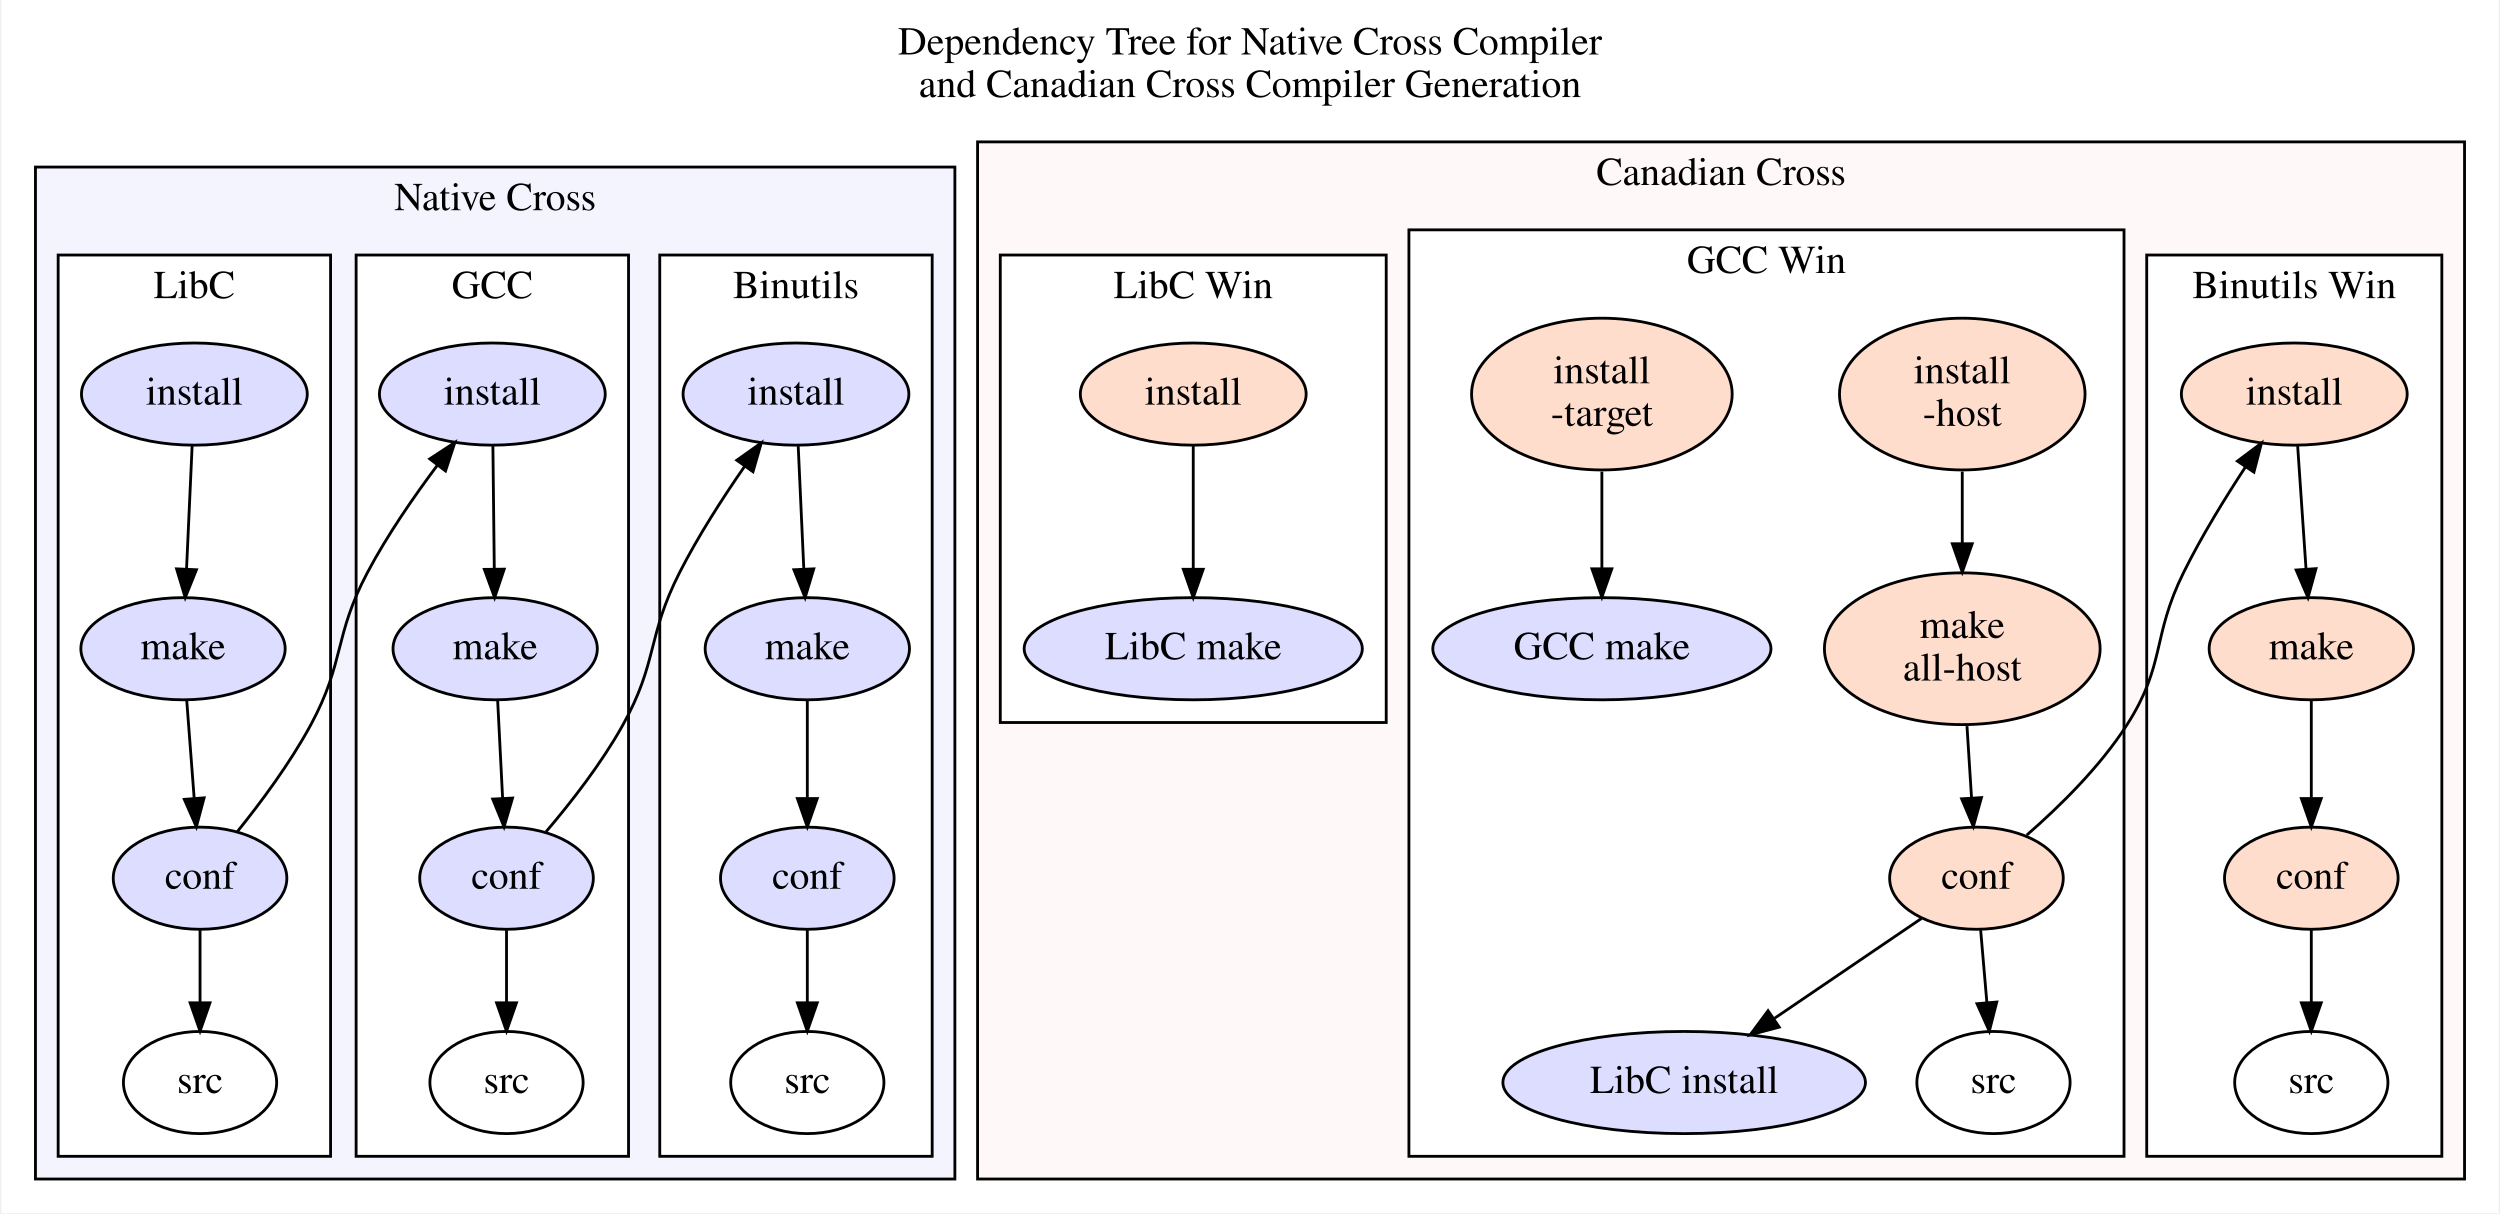
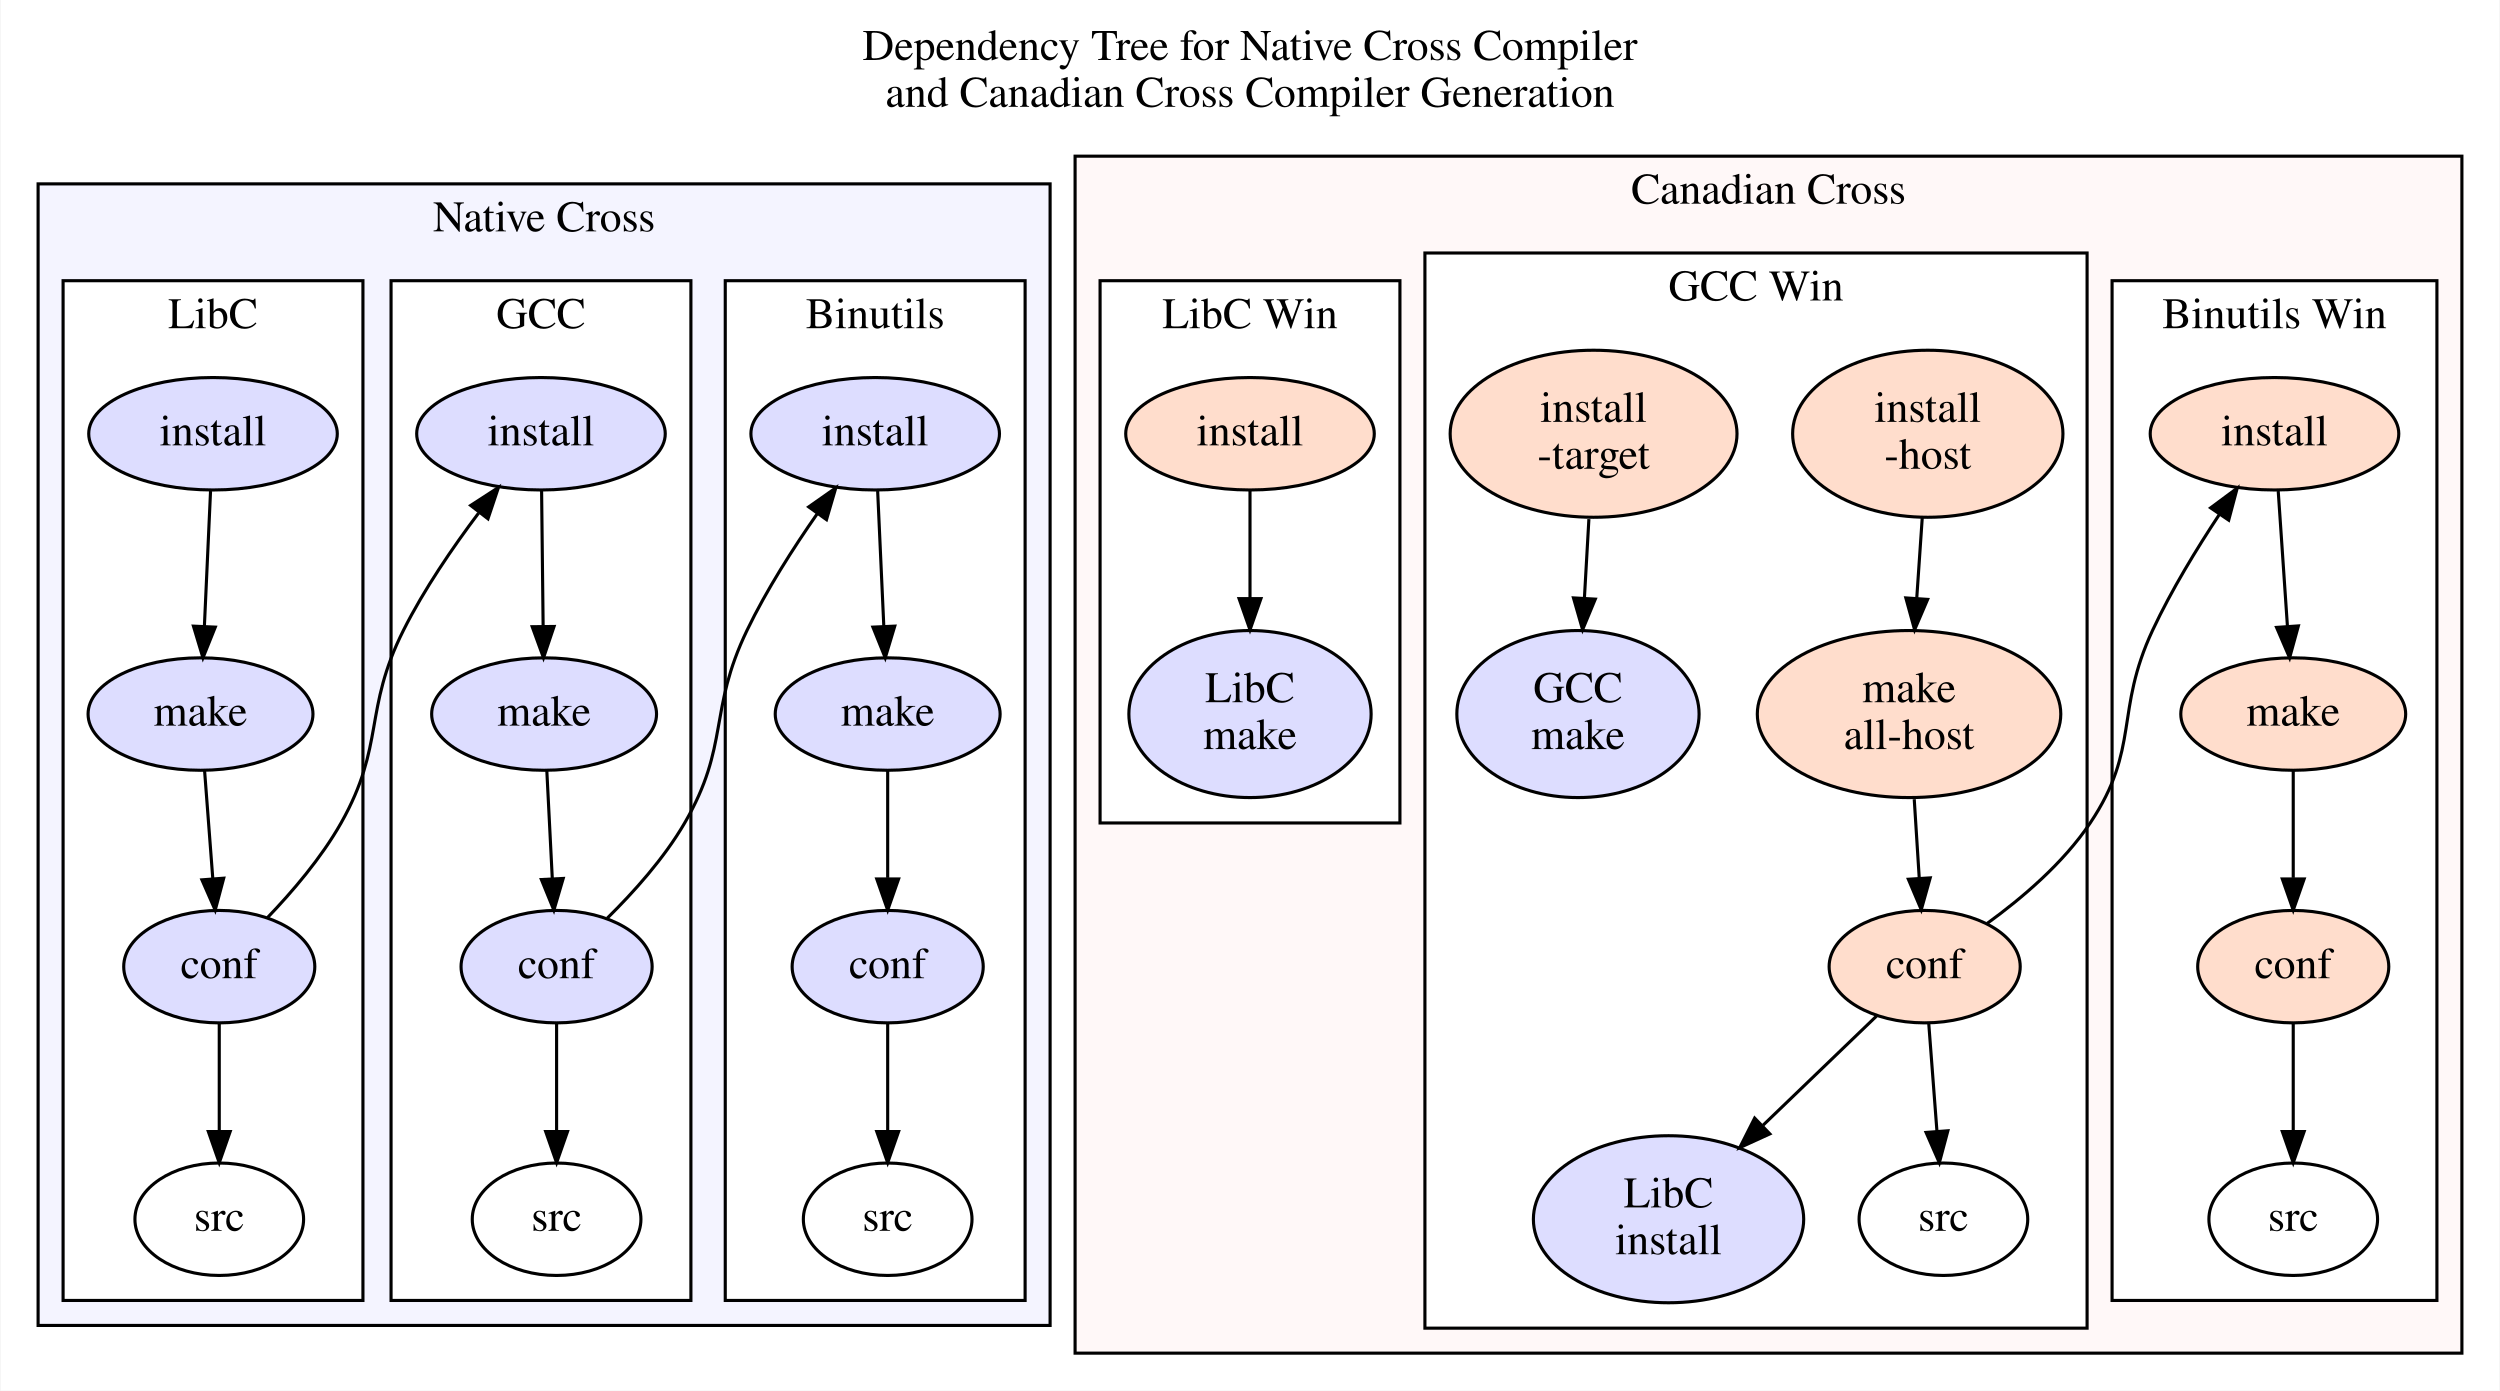
- <svg xmlns="http://www.w3.org/2000/svg" width="880pt" height="427pt" viewBox="0.00 0.00 880.00 427.48">
-   <g id="graph0" class="graph" transform="scale(1 1) rotate(0) translate(4 423.48)">
-     <polygon fill="white" stroke="transparent" points="-4,4 -4,-423.48 876,-423.48 876,4 -4,4" />
-     <text text-anchor="middle" x="436" y="-404.28" font-family="Times,serif" font-size="14.00">Dependency Tree for Native Cross Compiler</text>
-     <text text-anchor="middle" x="436" y="-389.28" font-family="Times,serif" font-size="14.00">and Canadian Cross Compiler Generation</text>
+ <svg xmlns="http://www.w3.org/2000/svg" width="800pt" height="445pt" viewBox="0.00 0.00 800.00 445.22">
+   <g id="graph0" class="graph" transform="scale(1 1) rotate(0) translate(4 441.22)">
+     <polygon fill="white" stroke="transparent" points="-4,4 -4,-441.22 796,-441.22 796,4 -4,4" />
+     <text text-anchor="middle" x="396" y="-422.02" font-family="Times,serif" font-size="14.00">Dependency Tree for Native Cross Compiler</text>
+     <text text-anchor="middle" x="396" y="-407.02" font-family="Times,serif" font-size="14.00">and Canadian Cross Compiler Generation</text>
    <g id="clust1" class="cluster">
-       <polygon fill="#f4f4ff" stroke="black" points="8,-8 8,-364.61 332,-364.61 332,-8 8,-8" />
-       <text text-anchor="middle" x="170" y="-349.41" font-family="Times,serif" font-size="14.00">Native Cross</text>
+       <polygon fill="#f4f4ff" stroke="black" points="8,-16.87 8,-382.35 332,-382.35 332,-16.87 8,-16.87" />
+       <text text-anchor="middle" x="170" y="-367.15" font-family="Times,serif" font-size="14.00">Native Cross</text>
    </g>
    <g id="clust2" class="cluster">
-       <polygon fill="white" stroke="black" points="228,-16 228,-333.61 324,-333.61 324,-16 228,-16" />
-       <text text-anchor="middle" x="276" y="-318.41" font-family="Times,serif" font-size="14.00">Binutils</text>
+       <polygon fill="white" stroke="black" points="228,-24.87 228,-351.35 324,-351.35 324,-24.87 228,-24.87" />
+       <text text-anchor="middle" x="276" y="-336.15" font-family="Times,serif" font-size="14.00">Binutils</text>
    </g>
    <g id="clust3" class="cluster">
-       <polygon fill="white" stroke="black" points="121,-16 121,-333.61 217,-333.61 217,-16 121,-16" />
-       <text text-anchor="middle" x="169" y="-318.41" font-family="Times,serif" font-size="14.00">GCC</text>
+       <polygon fill="white" stroke="black" points="121,-24.87 121,-351.35 217,-351.35 217,-24.87 121,-24.87" />
+       <text text-anchor="middle" x="169" y="-336.15" font-family="Times,serif" font-size="14.00">GCC</text>
    </g>
    <g id="clust4" class="cluster">
-       <polygon fill="white" stroke="black" points="16,-16 16,-333.61 112,-333.61 112,-16 16,-16" />
-       <text text-anchor="middle" x="64" y="-318.41" font-family="Times,serif" font-size="14.00">LibC</text>
+       <polygon fill="white" stroke="black" points="16,-24.87 16,-351.35 112,-351.35 112,-24.87 16,-24.87" />
+       <text text-anchor="middle" x="64" y="-336.15" font-family="Times,serif" font-size="14.00">LibC</text>
    </g>
    <g id="clust6" class="cluster">
-       <polygon fill="#fff8f8" stroke="black" points="340,-8 340,-373.48 864,-373.48 864,-8 340,-8" />
-       <text text-anchor="middle" x="602" y="-358.28" font-family="Times,serif" font-size="14.00">Canadian Cross</text>
+       <polygon fill="#fff8f8" stroke="black" points="340,-8 340,-391.22 784,-391.22 784,-8 340,-8" />
+       <text text-anchor="middle" x="562" y="-376.02" font-family="Times,serif" font-size="14.00">Canadian Cross</text>
    </g>
    <g id="clust7" class="cluster">
-       <polygon fill="white" stroke="black" points="752,-16 752,-333.61 856,-333.61 856,-16 752,-16" />
-       <text text-anchor="middle" x="804" y="-318.41" font-family="Times,serif" font-size="14.00">Binutils Win</text>
+       <polygon fill="white" stroke="black" points="672,-24.87 672,-351.35 776,-351.35 776,-24.87 672,-24.87" />
+       <text text-anchor="middle" x="724" y="-336.15" font-family="Times,serif" font-size="14.00">Binutils Win</text>
    </g>
    <g id="clust8" class="cluster">
-       <polygon fill="white" stroke="black" points="492,-16 492,-342.48 744,-342.48 744,-16 492,-16" />
-       <text text-anchor="middle" x="618" y="-327.28" font-family="Times,serif" font-size="14.00">GCC Win</text>
+       <polygon fill="white" stroke="black" points="452,-16 452,-360.22 664,-360.22 664,-16 452,-16" />
+       <text text-anchor="middle" x="558" y="-345.02" font-family="Times,serif" font-size="14.00">GCC Win</text>
    </g>
    <g id="clust10" class="cluster">
-       <polygon fill="white" stroke="black" points="348,-168.87 348,-333.61 484,-333.61 484,-168.87 348,-168.87" />
-       <text text-anchor="middle" x="416" y="-318.41" font-family="Times,serif" font-size="14.00">LibC Win</text>
+       <polygon fill="white" stroke="black" points="348,-177.74 348,-351.35 444,-351.35 444,-177.74 348,-177.74" />
+       <text text-anchor="middle" x="396" y="-336.15" font-family="Times,serif" font-size="14.00">LibC Win</text>
    </g>
    <g id="node1" class="node">
-       <ellipse fill="#ddddff" stroke="black" cx="276" cy="-284.61" rx="39.79" ry="18" />
-       <text text-anchor="middle" x="276" y="-280.91" font-family="Times,serif" font-size="14.00">install</text>
+       <ellipse fill="#ddddff" stroke="black" cx="276" cy="-302.35" rx="39.79" ry="18" />
+       <text text-anchor="middle" x="276" y="-298.65" font-family="Times,serif" font-size="14.00">install</text>
    </g>
    <g id="node2" class="node">
-       <ellipse fill="#ddddff" stroke="black" cx="280" cy="-194.87" rx="36" ry="18" />
-       <text text-anchor="middle" x="280" y="-191.17" font-family="Times,serif" font-size="14.00">make</text>
+       <ellipse fill="#ddddff" stroke="black" cx="280" cy="-212.61" rx="36" ry="18" />
+       <text text-anchor="middle" x="280" y="-208.91" font-family="Times,serif" font-size="14.00">make</text>
    </g>
    <g id="edge1" class="edge">
-       <path fill="none" stroke="black" d="M276.79,-266.28C277.35,-253.94 278.12,-237.12 278.76,-223.01" />
-       <polygon fill="black" stroke="black" points="282.27,-223.02 279.22,-212.87 275.27,-222.7 282.27,-223.02" />
+       <path fill="none" stroke="black" d="M276.79,-284.02C277.35,-271.68 278.12,-254.86 278.76,-240.75" />
+       <polygon fill="black" stroke="black" points="282.27,-240.76 279.22,-230.61 275.27,-240.44 282.27,-240.76" />
    </g>
    <g id="node3" class="node">
-       <ellipse fill="#ddddff" stroke="black" cx="280" cy="-114" rx="30.59" ry="18" />
-       <text text-anchor="middle" x="280" y="-110.3" font-family="Times,serif" font-size="14.00">conf</text>
+       <ellipse fill="#ddddff" stroke="black" cx="280" cy="-131.74" rx="30.59" ry="18" />
+       <text text-anchor="middle" x="280" y="-128.04" font-family="Times,serif" font-size="14.00">conf</text>
    </g>
    <g id="edge2" class="edge">
-       <path fill="none" stroke="black" d="M280,-176.76C280,-166.73 280,-153.84 280,-142.42" />
-       <polygon fill="black" stroke="black" points="283.5,-142.08 280,-132.08 276.5,-142.08 283.5,-142.08" />
+       <path fill="none" stroke="black" d="M280,-194.5C280,-184.47 280,-171.58 280,-160.16" />
+       <polygon fill="black" stroke="black" points="283.5,-159.82 280,-149.82 276.5,-159.82 283.5,-159.82" />
    </g>
    <g id="node4" class="node">
-       <ellipse fill="white" stroke="black" cx="280" cy="-42" rx="27" ry="18" />
-       <text text-anchor="middle" x="280" y="-38.3" font-family="Times,serif" font-size="14.00">src</text>
+       <ellipse fill="white" stroke="black" cx="280" cy="-50.87" rx="27" ry="18" />
+       <text text-anchor="middle" x="280" y="-47.17" font-family="Times,serif" font-size="14.00">src</text>
    </g>
    <g id="edge3" class="edge">
-       <path fill="none" stroke="black" d="M280,-95.7C280,-87.98 280,-78.71 280,-70.11" />
-       <polygon fill="black" stroke="black" points="283.5,-70.1 280,-60.1 276.5,-70.1 283.5,-70.1" />
+       <path fill="none" stroke="black" d="M280,-113.63C280,-103.6 280,-90.71 280,-79.29" />
+       <polygon fill="black" stroke="black" points="283.5,-78.95 280,-68.95 276.5,-78.95 283.5,-78.95" />
    </g>
    <g id="node5" class="node">
-       <ellipse fill="#ddddff" stroke="black" cx="169" cy="-284.61" rx="39.79" ry="18" />
-       <text text-anchor="middle" x="169" y="-280.91" font-family="Times,serif" font-size="14.00">install</text>
+       <ellipse fill="#ddddff" stroke="black" cx="169" cy="-302.35" rx="39.79" ry="18" />
+       <text text-anchor="middle" x="169" y="-298.65" font-family="Times,serif" font-size="14.00">install</text>
    </g>
    <g id="node6" class="node">
-       <ellipse fill="#ddddff" stroke="black" cx="170" cy="-194.87" rx="36" ry="18" />
-       <text text-anchor="middle" x="170" y="-191.17" font-family="Times,serif" font-size="14.00">make</text>
+       <ellipse fill="#ddddff" stroke="black" cx="170" cy="-212.61" rx="36" ry="18" />
+       <text text-anchor="middle" x="170" y="-208.91" font-family="Times,serif" font-size="14.00">make</text>
    </g>
    <g id="edge4" class="edge">
-       <path fill="none" stroke="black" d="M169.2,-266.28C169.34,-253.94 169.53,-237.12 169.69,-223.01" />
-       <polygon fill="black" stroke="black" points="173.19,-222.91 169.81,-212.87 166.19,-222.83 173.19,-222.91" />
+       <path fill="none" stroke="black" d="M169.2,-284.02C169.34,-271.68 169.53,-254.86 169.69,-240.75" />
+       <polygon fill="black" stroke="black" points="173.19,-240.65 169.81,-230.61 166.19,-240.57 173.19,-240.65" />
    </g>
    <g id="node7" class="node">
-       <ellipse fill="#ddddff" stroke="black" cx="174" cy="-114" rx="30.59" ry="18" />
-       <text text-anchor="middle" x="174" y="-110.3" font-family="Times,serif" font-size="14.00">conf</text>
+       <ellipse fill="#ddddff" stroke="black" cx="174" cy="-131.74" rx="30.59" ry="18" />
+       <text text-anchor="middle" x="174" y="-128.04" font-family="Times,serif" font-size="14.00">conf</text>
    </g>
    <g id="edge5" class="edge">
-       <path fill="none" stroke="black" d="M170.87,-176.76C171.38,-166.63 172.04,-153.57 172.63,-142.07" />
-       <polygon fill="black" stroke="black" points="176.12,-142.24 173.13,-132.08 169.13,-141.89 176.12,-142.24" />
+       <path fill="none" stroke="black" d="M170.87,-194.5C171.38,-184.37 172.04,-171.31 172.63,-159.81" />
+       <polygon fill="black" stroke="black" points="176.12,-159.98 173.13,-149.82 169.13,-159.63 176.12,-159.98" />
    </g>
    <g id="edge10" class="edge">
-       <path fill="none" stroke="black" d="M187.9,-130.35C196.55,-140.49 207.43,-154.38 215,-168 227.38,-190.27 223.44,-199.03 235,-221.74 241.55,-234.61 250.22,-248.06 257.9,-259.13" />
-       <polygon fill="black" stroke="black" points="255.15,-261.3 263.79,-267.43 260.86,-257.25 255.15,-261.3" />
+       <path fill="none" stroke="black" d="M190.21,-147.25C198.59,-155.49 208.42,-166.41 215,-177.74 229.48,-202.68 222.47,-213.5 235,-239.48 241.23,-252.39 249.78,-265.77 257.47,-276.77" />
+       <polygon fill="black" stroke="black" points="254.72,-278.93 263.39,-285.02 260.41,-274.85 254.72,-278.93" />
    </g>
    <g id="node8" class="node">
-       <ellipse fill="white" stroke="black" cx="174" cy="-42" rx="27" ry="18" />
-       <text text-anchor="middle" x="174" y="-38.3" font-family="Times,serif" font-size="14.00">src</text>
+       <ellipse fill="white" stroke="black" cx="174" cy="-50.87" rx="27" ry="18" />
+       <text text-anchor="middle" x="174" y="-47.17" font-family="Times,serif" font-size="14.00">src</text>
    </g>
    <g id="edge6" class="edge">
-       <path fill="none" stroke="black" d="M174,-95.7C174,-87.98 174,-78.71 174,-70.11" />
-       <polygon fill="black" stroke="black" points="177.5,-70.1 174,-60.1 170.5,-70.1 177.5,-70.1" />
+       <path fill="none" stroke="black" d="M174,-113.63C174,-103.6 174,-90.71 174,-79.29" />
+       <polygon fill="black" stroke="black" points="177.5,-78.95 174,-68.95 170.5,-78.95 177.5,-78.95" />
    </g>
    <g id="node9" class="node">
-       <ellipse fill="#ddddff" stroke="black" cx="64" cy="-284.61" rx="39.79" ry="18" />
-       <text text-anchor="middle" x="64" y="-280.91" font-family="Times,serif" font-size="14.00">install</text>
+       <ellipse fill="#ddddff" stroke="black" cx="64" cy="-302.35" rx="39.79" ry="18" />
+       <text text-anchor="middle" x="64" y="-298.65" font-family="Times,serif" font-size="14.00">install</text>
    </g>
    <g id="node10" class="node">
-       <ellipse fill="#ddddff" stroke="black" cx="60" cy="-194.87" rx="36" ry="18" />
-       <text text-anchor="middle" x="60" y="-191.17" font-family="Times,serif" font-size="14.00">make</text>
+       <ellipse fill="#ddddff" stroke="black" cx="60" cy="-212.61" rx="36" ry="18" />
+       <text text-anchor="middle" x="60" y="-208.91" font-family="Times,serif" font-size="14.00">make</text>
    </g>
    <g id="edge7" class="edge">
-       <path fill="none" stroke="black" d="M63.21,-266.28C62.65,-253.94 61.88,-237.12 61.24,-223.01" />
-       <polygon fill="black" stroke="black" points="64.73,-222.7 60.78,-212.87 57.73,-223.02 64.73,-222.7" />
+       <path fill="none" stroke="black" d="M63.21,-284.02C62.65,-271.68 61.88,-254.86 61.24,-240.75" />
+       <polygon fill="black" stroke="black" points="64.73,-240.44 60.78,-230.61 57.73,-240.76 64.73,-240.44" />
    </g>
    <g id="node11" class="node">
-       <ellipse fill="#ddddff" stroke="black" cx="66" cy="-114" rx="30.59" ry="18" />
-       <text text-anchor="middle" x="66" y="-110.3" font-family="Times,serif" font-size="14.00">conf</text>
+       <ellipse fill="#ddddff" stroke="black" cx="66" cy="-131.74" rx="30.59" ry="18" />
+       <text text-anchor="middle" x="66" y="-128.04" font-family="Times,serif" font-size="14.00">conf</text>
    </g>
    <g id="edge8" class="edge">
-       <path fill="none" stroke="black" d="M61.3,-176.76C62.07,-166.63 63.07,-153.57 63.94,-142.07" />
-       <polygon fill="black" stroke="black" points="67.43,-142.32 64.7,-132.08 60.45,-141.79 67.43,-142.32" />
+       <path fill="none" stroke="black" d="M61.3,-194.5C62.07,-184.37 63.07,-171.31 63.94,-159.81" />
+       <polygon fill="black" stroke="black" points="67.43,-160.06 64.7,-149.82 60.45,-159.53 67.43,-160.06" />
    </g>
    <g id="edge11" class="edge">
-       <path fill="none" stroke="black" d="M79.17,-130.46C87.38,-140.64 97.72,-154.53 105,-168 117.11,-190.42 113.07,-199.22 125,-221.74 131.98,-234.92 141.39,-248.54 149.71,-259.63" />
-       <polygon fill="black" stroke="black" points="146.94,-261.77 155.81,-267.57 152.5,-257.51 146.94,-261.77" />
+       <path fill="none" stroke="black" d="M81.39,-147.39C89.35,-155.67 98.7,-166.58 105,-177.74 119.17,-202.86 112.05,-213.71 125,-239.48 131.59,-252.58 140.76,-265.98 149.02,-276.95" />
+       <polygon fill="black" stroke="black" points="146.5,-279.4 155.39,-285.16 152.03,-275.12 146.5,-279.4" />
    </g>
    <g id="node12" class="node">
-       <ellipse fill="white" stroke="black" cx="66" cy="-42" rx="27" ry="18" />
-       <text text-anchor="middle" x="66" y="-38.3" font-family="Times,serif" font-size="14.00">src</text>
+       <ellipse fill="white" stroke="black" cx="66" cy="-50.87" rx="27" ry="18" />
+       <text text-anchor="middle" x="66" y="-47.17" font-family="Times,serif" font-size="14.00">src</text>
    </g>
    <g id="edge9" class="edge">
-       <path fill="none" stroke="black" d="M66,-95.7C66,-87.98 66,-78.71 66,-70.11" />
-       <polygon fill="black" stroke="black" points="69.5,-70.1 66,-60.1 62.5,-70.1 69.5,-70.1" />
+       <path fill="none" stroke="black" d="M66,-113.63C66,-103.6 66,-90.71 66,-79.29" />
+       <polygon fill="black" stroke="black" points="69.5,-78.95 66,-68.95 62.5,-78.95 69.5,-78.95" />
    </g>
    <g id="node13" class="node">
-       <ellipse fill="#ffddcc" stroke="black" cx="804" cy="-284.61" rx="39.79" ry="18" />
-       <text text-anchor="middle" x="804" y="-280.91" font-family="Times,serif" font-size="14.00">install</text>
+       <ellipse fill="#ffddcc" stroke="black" cx="724" cy="-302.35" rx="39.79" ry="18" />
+       <text text-anchor="middle" x="724" y="-298.65" font-family="Times,serif" font-size="14.00">install</text>
    </g>
    <g id="node14" class="node">
-       <ellipse fill="#ffddcc" stroke="black" cx="810" cy="-194.87" rx="36" ry="18" />
-       <text text-anchor="middle" x="810" y="-191.17" font-family="Times,serif" font-size="14.00">make</text>
+       <ellipse fill="#ffddcc" stroke="black" cx="730" cy="-212.61" rx="36" ry="18" />
+       <text text-anchor="middle" x="730" y="-208.91" font-family="Times,serif" font-size="14.00">make</text>
    </g>
    <g id="edge12" class="edge">
-       <path fill="none" stroke="black" d="M805.19,-266.28C806.03,-253.94 807.18,-237.12 808.14,-223.01" />
-       <polygon fill="black" stroke="black" points="811.65,-223.09 808.84,-212.87 804.66,-222.61 811.65,-223.09" />
+       <path fill="none" stroke="black" d="M725.19,-284.02C726.03,-271.68 727.18,-254.86 728.14,-240.75" />
+       <polygon fill="black" stroke="black" points="731.65,-240.83 728.84,-230.61 724.66,-240.35 731.65,-240.83" />
    </g>
    <g id="node15" class="node">
-       <ellipse fill="#ffddcc" stroke="black" cx="810" cy="-114" rx="30.59" ry="18" />
-       <text text-anchor="middle" x="810" y="-110.3" font-family="Times,serif" font-size="14.00">conf</text>
+       <ellipse fill="#ffddcc" stroke="black" cx="730" cy="-131.74" rx="30.59" ry="18" />
+       <text text-anchor="middle" x="730" y="-128.04" font-family="Times,serif" font-size="14.00">conf</text>
    </g>
    <g id="edge13" class="edge">
-       <path fill="none" stroke="black" d="M810,-176.76C810,-166.73 810,-153.84 810,-142.42" />
-       <polygon fill="black" stroke="black" points="813.5,-142.08 810,-132.08 806.5,-142.08 813.5,-142.08" />
+       <path fill="none" stroke="black" d="M730,-194.5C730,-184.47 730,-171.58 730,-160.16" />
+       <polygon fill="black" stroke="black" points="733.5,-159.82 730,-149.82 726.5,-159.82 733.5,-159.82" />
    </g>
    <g id="node16" class="node">
-       <ellipse fill="white" stroke="black" cx="810" cy="-42" rx="27" ry="18" />
-       <text text-anchor="middle" x="810" y="-38.3" font-family="Times,serif" font-size="14.00">src</text>
+       <ellipse fill="white" stroke="black" cx="730" cy="-50.87" rx="27" ry="18" />
+       <text text-anchor="middle" x="730" y="-47.17" font-family="Times,serif" font-size="14.00">src</text>
    </g>
    <g id="edge14" class="edge">
-       <path fill="none" stroke="black" d="M810,-95.7C810,-87.98 810,-78.71 810,-70.11" />
-       <polygon fill="black" stroke="black" points="813.5,-70.1 810,-60.1 806.5,-70.1 813.5,-70.1" />
+       <path fill="none" stroke="black" d="M730,-113.63C730,-103.6 730,-90.71 730,-79.29" />
+       <polygon fill="black" stroke="black" points="733.5,-78.95 730,-68.95 726.5,-78.95 733.5,-78.95" />
    </g>
    <g id="node17" class="node">
-       <ellipse fill="#ffddcc" stroke="black" cx="687" cy="-284.61" rx="43.27" ry="26.74" />
-       <text text-anchor="middle" x="687" y="-288.41" font-family="Times,serif" font-size="14.00">install</text>
-       <text text-anchor="middle" x="687" y="-273.41" font-family="Times,serif" font-size="14.00">-host</text>
+       <ellipse fill="#ffddcc" stroke="black" cx="613" cy="-302.35" rx="43.27" ry="26.74" />
+       <text text-anchor="middle" x="613" y="-306.15" font-family="Times,serif" font-size="14.00">install</text>
+       <text text-anchor="middle" x="613" y="-291.15" font-family="Times,serif" font-size="14.00">-host</text>
    </g>
    <g id="node21" class="node">
-       <ellipse fill="#ffddcc" stroke="black" cx="687" cy="-194.87" rx="48.58" ry="26.74" />
-       <text text-anchor="middle" x="687" y="-198.67" font-family="Times,serif" font-size="14.00">make</text>
-       <text text-anchor="middle" x="687" y="-183.67" font-family="Times,serif" font-size="14.00">all-host</text>
+       <ellipse fill="#ffddcc" stroke="black" cx="607" cy="-212.61" rx="48.58" ry="26.74" />
+       <text text-anchor="middle" x="607" y="-216.41" font-family="Times,serif" font-size="14.00">make</text>
+       <text text-anchor="middle" x="607" y="-201.41" font-family="Times,serif" font-size="14.00">all-host</text>
    </g>
    <g id="edge15" class="edge">
-       <path fill="none" stroke="black" d="M687,-257.29C687,-249.32 687,-240.43 687,-231.94" />
-       <polygon fill="black" stroke="black" points="690.5,-231.87 687,-221.87 683.5,-231.87 690.5,-231.87" />
+       <path fill="none" stroke="black" d="M611.23,-275.5C610.68,-267.45 610.06,-258.42 609.47,-249.8" />
+       <polygon fill="black" stroke="black" points="612.95,-249.32 608.78,-239.58 605.97,-249.79 612.95,-249.32" />
    </g>
    <g id="node18" class="node">
-       <ellipse fill="#ffddcc" stroke="black" cx="560" cy="-284.61" rx="45.92" ry="26.74" />
-       <text text-anchor="middle" x="560" y="-288.41" font-family="Times,serif" font-size="14.00">install</text>
-       <text text-anchor="middle" x="560" y="-273.41" font-family="Times,serif" font-size="14.00">-target</text>
+       <ellipse fill="#ffddcc" stroke="black" cx="506" cy="-302.35" rx="45.92" ry="26.74" />
+       <text text-anchor="middle" x="506" y="-306.15" font-family="Times,serif" font-size="14.00">install</text>
+       <text text-anchor="middle" x="506" y="-291.15" font-family="Times,serif" font-size="14.00">-target</text>
    </g>
    <g id="node19" class="node">
-       <ellipse fill="#ddddff" stroke="black" cx="560" cy="-194.87" rx="59.59" ry="18" />
-       <text text-anchor="middle" x="560" y="-191.17" font-family="Times,serif" font-size="14.00">GCC make</text>
+       <ellipse fill="#ddddff" stroke="black" cx="501" cy="-212.61" rx="38.78" ry="26.74" />
+       <text text-anchor="middle" x="501" y="-216.41" font-family="Times,serif" font-size="14.00">GCC</text>
+       <text text-anchor="middle" x="501" y="-201.41" font-family="Times,serif" font-size="14.00">make</text>
    </g>
    <g id="edge20" class="edge">
-       <path fill="none" stroke="black" d="M560,-257.29C560,-246.53 560,-234.1 560,-223.24" />
-       <polygon fill="black" stroke="black" points="563.5,-223.03 560,-213.03 556.5,-223.03 563.5,-223.03" />
+       <path fill="none" stroke="black" d="M504.5,-275.03C504.05,-267.06 503.54,-258.17 503.06,-249.68" />
+       <polygon fill="black" stroke="black" points="506.55,-249.4 502.48,-239.61 499.56,-249.8 506.55,-249.4" />
    </g>
    <g id="node20" class="node">
-       <ellipse fill="#ddddff" stroke="black" cx="589" cy="-42" rx="63.89" ry="18" />
-       <text text-anchor="middle" x="589" y="-38.3" font-family="Times,serif" font-size="14.00">LibC install</text>
+       <ellipse fill="#ddddff" stroke="black" cx="530" cy="-50.87" rx="43.27" ry="26.74" />
+       <text text-anchor="middle" x="530" y="-54.67" font-family="Times,serif" font-size="14.00">LibC</text>
+       <text text-anchor="middle" x="530" y="-39.67" font-family="Times,serif" font-size="14.00">install</text>
    </g>
    <g id="node22" class="node">
-       <ellipse fill="#ffddcc" stroke="black" cx="692" cy="-114" rx="30.59" ry="18" />
-       <text text-anchor="middle" x="692" y="-110.3" font-family="Times,serif" font-size="14.00">conf</text>
+       <ellipse fill="#ffddcc" stroke="black" cx="612" cy="-131.74" rx="30.59" ry="18" />
+       <text text-anchor="middle" x="612" y="-128.04" font-family="Times,serif" font-size="14.00">conf</text>
    </g>
    <g id="edge16" class="edge">
-       <path fill="none" stroke="black" d="M688.66,-167.61C689.18,-159.51 689.75,-150.57 690.26,-142.39" />
-       <polygon fill="black" stroke="black" points="693.77,-142.42 690.91,-132.22 686.78,-141.98 693.77,-142.42" />
+       <path fill="none" stroke="black" d="M608.66,-185.35C609.18,-177.25 609.75,-168.31 610.26,-160.13" />
+       <polygon fill="black" stroke="black" points="613.77,-160.16 610.91,-149.96 606.78,-159.72 613.77,-160.16" />
    </g>
    <g id="edge18" class="edge">
-       <path fill="none" stroke="black" d="M709.72,-129.2C721.08,-139.08 735.44,-153.11 745,-168 758.77,-189.44 753.7,-198.9 765,-221.74 771.31,-234.49 779.57,-247.93 786.86,-259.02" />
-       <polygon fill="black" stroke="black" points="783.96,-260.99 792.44,-267.34 789.78,-257.09 783.96,-260.99" />
+       <path fill="none" stroke="black" d="M632.05,-145.61C643.15,-153.65 656.4,-164.9 665,-177.74 681.05,-201.71 672.77,-213.36 685,-239.48 690.99,-252.27 699.14,-265.63 706.44,-276.65" />
+       <polygon fill="black" stroke="black" points="703.55,-278.62 712.06,-284.93 709.34,-274.69 703.55,-278.62" />
    </g>
    <g id="edge19" class="edge">
-       <path fill="none" stroke="black" d="M672.63,-99.83C658.04,-89.92 637.72,-76.11 620.77,-64.59" />
-       <polygon fill="black" stroke="black" points="622.49,-61.53 612.25,-58.8 618.56,-67.32 622.49,-61.53" />
+       <path fill="none" stroke="black" d="M596.58,-115.91C586.36,-106.08 572.61,-92.85 560.26,-80.97" />
+       <polygon fill="black" stroke="black" points="562.43,-78.2 552.79,-73.79 557.57,-83.25 562.43,-78.2" />
    </g>
    <g id="node23" class="node">
-       <ellipse fill="white" stroke="black" cx="698" cy="-42" rx="27" ry="18" />
-       <text text-anchor="middle" x="698" y="-38.3" font-family="Times,serif" font-size="14.00">src</text>
+       <ellipse fill="white" stroke="black" cx="618" cy="-50.87" rx="27" ry="18" />
+       <text text-anchor="middle" x="618" y="-47.17" font-family="Times,serif" font-size="14.00">src</text>
    </g>
    <g id="edge17" class="edge">
-       <path fill="none" stroke="black" d="M693.48,-95.7C694.14,-87.98 694.94,-78.71 695.68,-70.11" />
-       <polygon fill="black" stroke="black" points="699.17,-70.37 696.53,-60.1 692.19,-69.77 699.17,-70.37" />
+       <path fill="none" stroke="black" d="M613.3,-113.63C614.07,-103.5 615.07,-90.44 615.94,-78.94" />
+       <polygon fill="black" stroke="black" points="619.43,-79.19 616.7,-68.95 612.45,-78.66 619.43,-79.19" />
    </g>
    <g id="node24" class="node">
-       <ellipse fill="#ffddcc" stroke="black" cx="416" cy="-284.61" rx="39.79" ry="18" />
-       <text text-anchor="middle" x="416" y="-280.91" font-family="Times,serif" font-size="14.00">install</text>
+       <ellipse fill="#ffddcc" stroke="black" cx="396" cy="-302.35" rx="39.79" ry="18" />
+       <text text-anchor="middle" x="396" y="-298.65" font-family="Times,serif" font-size="14.00">install</text>
    </g>
    <g id="node25" class="node">
-       <ellipse fill="#ddddff" stroke="black" cx="416" cy="-194.87" rx="59.59" ry="18" />
-       <text text-anchor="middle" x="416" y="-191.17" font-family="Times,serif" font-size="14.00">LibC make</text>
+       <ellipse fill="#ddddff" stroke="black" cx="396" cy="-212.61" rx="38.78" ry="26.74" />
+       <text text-anchor="middle" x="396" y="-216.41" font-family="Times,serif" font-size="14.00">LibC</text>
+       <text text-anchor="middle" x="396" y="-201.41" font-family="Times,serif" font-size="14.00">make</text>
    </g>
    <g id="edge21" class="edge">
-       <path fill="none" stroke="black" d="M416,-266.28C416,-253.94 416,-237.12 416,-223.01" />
-       <polygon fill="black" stroke="black" points="419.5,-222.87 416,-212.87 412.5,-222.87 419.5,-222.87" />
+       <path fill="none" stroke="black" d="M396,-284.02C396,-274.2 396,-261.56 396,-249.69" />
+       <polygon fill="black" stroke="black" points="399.5,-249.56 396,-239.56 392.5,-249.56 399.5,-249.56" />
    </g>
  </g>
</svg>
